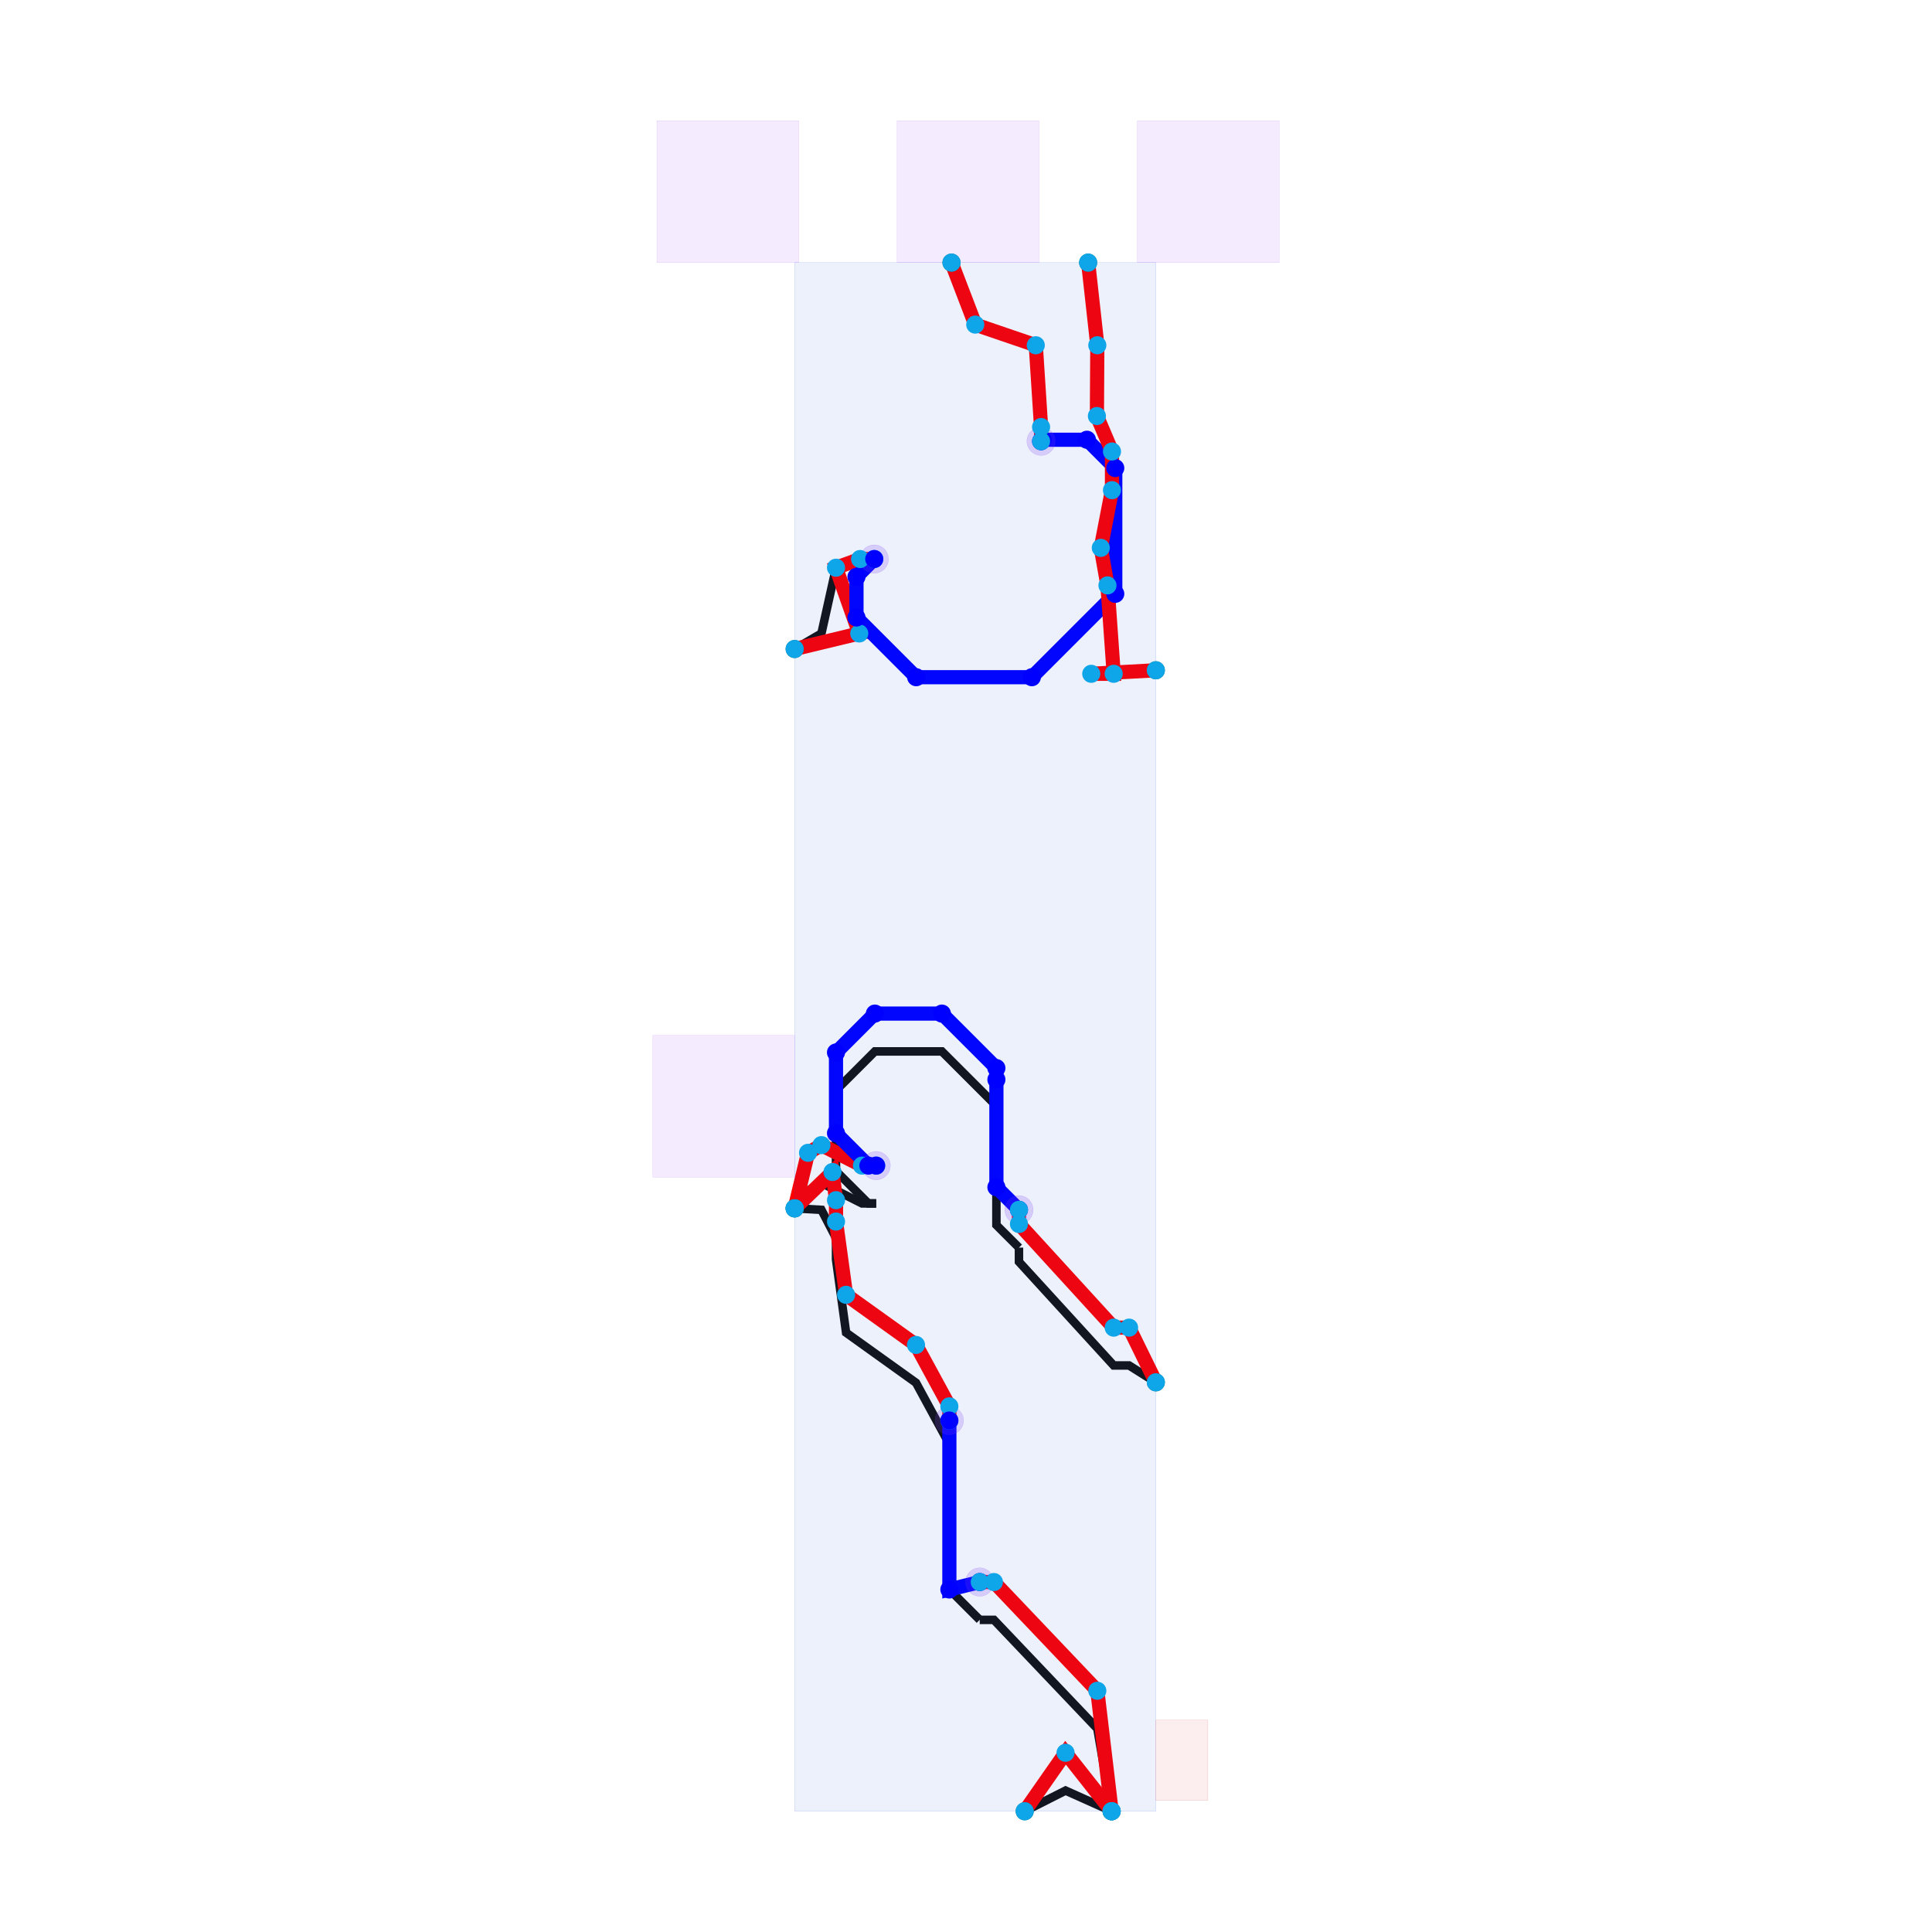
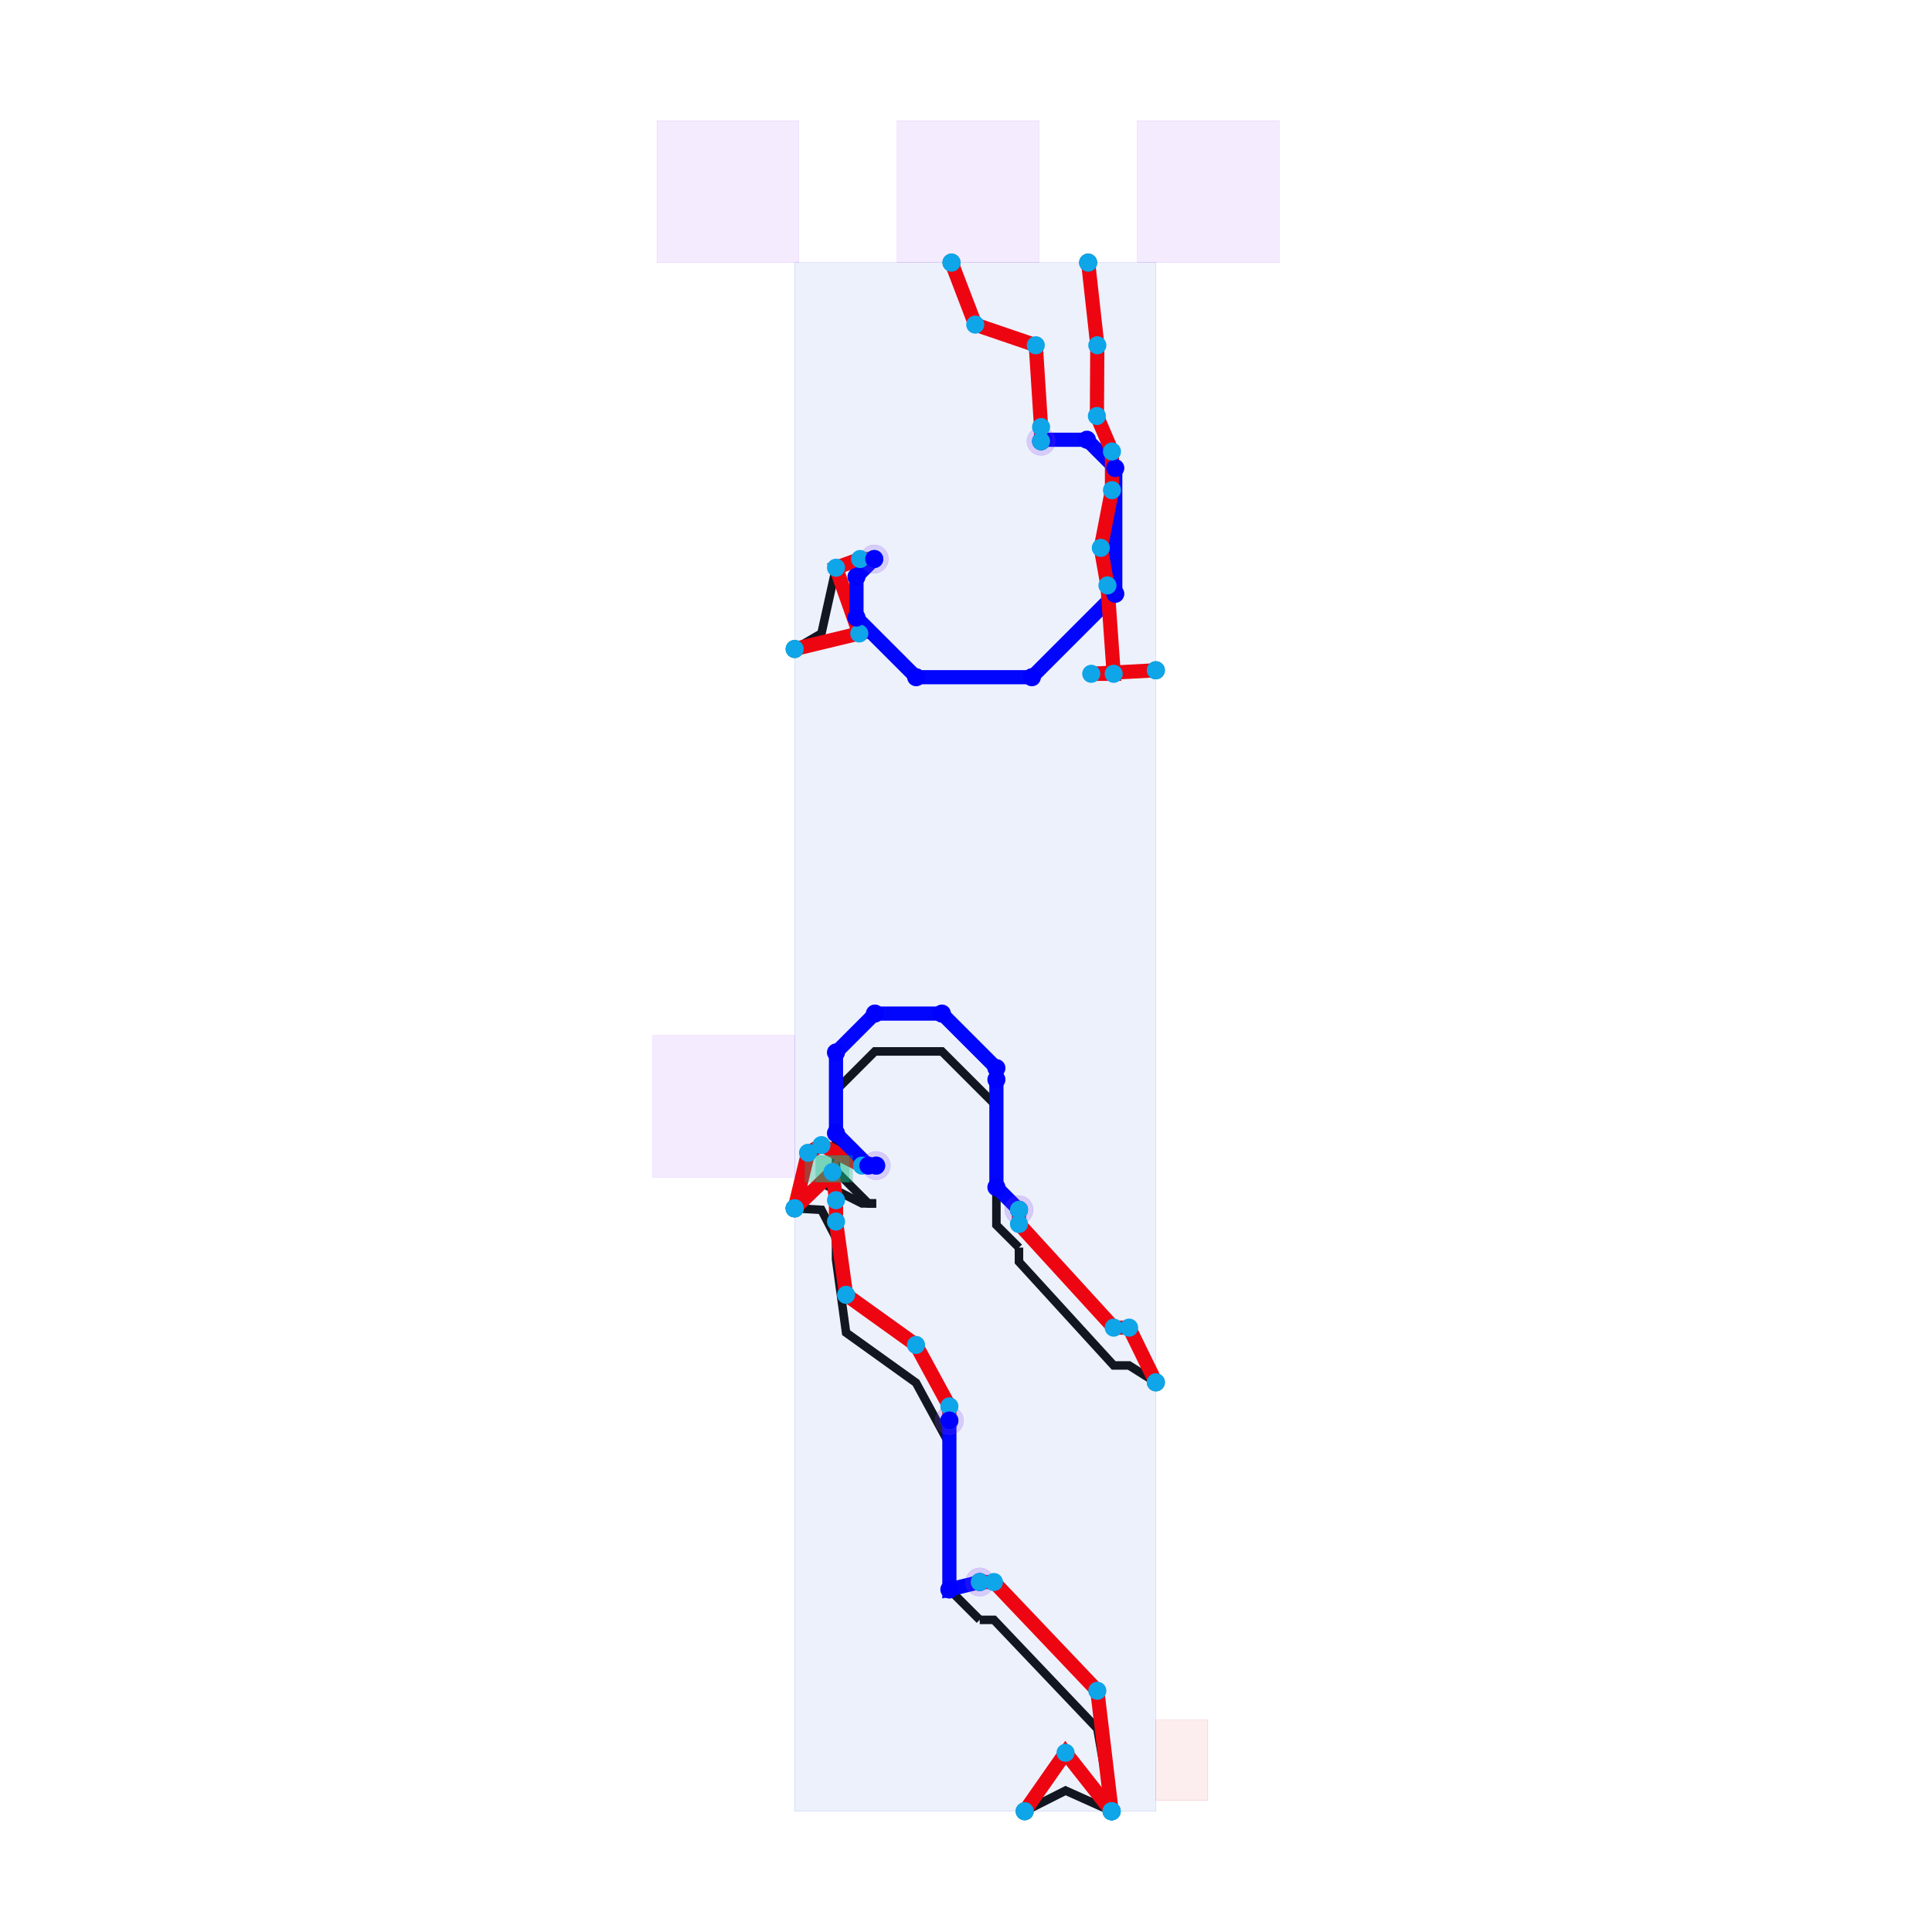
<svg xmlns="http://www.w3.org/2000/svg" width="640" height="640" viewBox="0 0 640 640">
  <rect width="100%" height="100%" fill="white" />
  <g>
    <polyline data-points="9.976725799387117,-0.8356499063598992 10.259665738752886,-0.6712706666666657 10.413998488752886,0.02386810000000139 10.668331238752888,0.11576100000000134 10.818331238752886,0.11576100000000134" data-type="line" data-label="original:source_net_10_mst2" points="263.244,214.991 272.108,209.841 276.943,188.063 284.911,185.185 289.61,185.185" fill="none" stroke="#111111" stroke-width="2.82" />
  </g>
  <g>
    <polyline data-points="10.818331238752886,0.11576100000000134 10.818331238752886,0.11576100000000134 10.630267238752888,-0.07230299999999867 10.630267238752888,-0.5027339999999987 11.261479238752887,-1.1339459999999986 12.484730238752887,-1.1339459999999986 13.366732238752887,-0.2519439999999986 13.366732238752887,1.0774840000000014 13.067144238752887,1.3770720000000014 12.598049238752887,1.3770720000000014 12.582202238752886,1.3612250000000015" data-type="line" data-label="original:source_net_10_mst2" points="289.61,185.185 289.61,185.185 283.718,191.076 283.718,204.561 303.493,224.336 341.816,224.336 369.448,196.704 369.448,155.055 360.063,145.669 345.366,145.669 344.87,146.166" fill="none" stroke="#111111" stroke-width="2.82" />
  </g>
  <g>
    <polyline data-points="12.582202238752886,1.3612250000000015 12.582202238752886,1.3612250000000015 12.582202238752888,1.5112250000000014 12.52624659859433,2.376036000000001 11.886218238752885,2.5945270000000007 11.635,3.25" data-type="line" data-label="original:source_net_10_mst2" points="344.87,146.166 344.87,146.166 344.87,141.467 343.117,114.373 323.066,107.528 315.195,86.993" fill="none" stroke="#111111" stroke-width="2.82" />
  </g>
  <g>
    <polyline data-points="9.976725799387117,-6.75 10.259665738752886,-6.765884 10.413998988752887,-7.0637641421622535 10.413998488752886,-7.2896678999999995 10.520465488752887,-8.0643806 11.259665738752886,-8.594268 11.612502238752887,-9.243642999999999 11.612502238752887,-9.393642999999999" data-type="line" data-label="original:source_net_17_mst2" points="263.244,400.28 272.108,400.777 276.943,410.11 276.943,417.187 280.278,441.458 303.437,458.058 314.491,478.402 314.491,483.102" fill="none" stroke="#111111" stroke-width="2.82" />
  </g>
  <g>
    <polyline data-points="11.612502238752887,-9.393642999999999 11.612502238752887,-9.393642999999999 11.612502238752887,-10.780154 11.933598238752888,-11.10125" data-type="line" data-label="original:source_net_17_mst2" points="314.491,483.102 314.491,483.102 314.491,526.539 324.55,536.599" fill="none" stroke="#111111" stroke-width="2.82" />
  </g>
  <g>
    <polyline data-points="11.933598238752888,-11.10125 11.933598238752888,-11.10125 12.083598238752888,-11.10125 13.17686759859433,-12.251036 13.32824855787278,-13.125" data-type="line" data-label="original:source_net_17_mst2" points="324.55,536.599 324.55,536.599 329.249,536.599 363.5,572.62 368.243,600" fill="none" stroke="#111111" stroke-width="2.82" />
  </g>
  <g>
    <polyline data-points="9.976725799387117,-6.75 10.118195769070002,-6.562730222222221 10.259665738752886,-6.481467711111111 10.688482238752886,-6.698178 10.838482238752887,-6.6981779999999995" data-type="line" data-label="original:source_net_8_mst2" points="263.244,400.28 267.676,394.413 272.108,391.867 285.542,398.656 290.242,398.656" fill="none" stroke="#111111" stroke-width="2.82" />
  </g>
  <g>
    <polyline data-points="10.838482238752887,-6.6981779999999995 10.838482238752887,-6.6981779999999995 10.756037238752887,-6.6981779999999995 10.413627238752888,-6.355767999999999 10.413627238752888,-5.501936 10.824849238752886,-5.090714 11.533441238752888,-5.090714 12.109848238752887,-5.667121 12.109848238752887,-5.788346 12.109848238752887,-6.92676 12.348422238752887,-7.165334" data-type="line" data-label="original:source_net_8_mst2" points="290.242,398.656 290.242,398.656 287.659,398.656 276.931,387.929 276.931,361.18 289.814,348.296 312.014,348.296 330.072,366.355 330.072,370.152 330.072,405.817 337.546,413.292" fill="none" stroke="#111111" stroke-width="2.82" />
  </g>
  <g>
    <polyline data-points="12.348422238752887,-7.165334 12.348422238752887,-7.165334 12.348422238752887,-7.315334 13.350114988752887,-8.4114291 13.512770738752886,-8.4114301 13.795710678118654,-8.58960001922232" data-type="line" data-label="original:source_net_8_mst2" points="337.546,413.292 337.546,413.292 337.546,417.991 368.928,452.33 374.023,452.33 382.888,457.912" fill="none" stroke="#111111" stroke-width="2.82" />
  </g>
  <g>
    <polyline data-points="13.08,3.25 13.17686759859433,2.376036000000001 13.172485488752887,1.6279542000000016 13.331907488752886,1.2525398000000014 13.331907488752886,0.8437101148723783 13.213751488752887,0.2337071000000014 13.284183113752887,-0.16322444999999863 13.350114988752887,-1.0978930999999987 13.512770738752886,-1.0978940999999987 13.795710678118654,-1.0606155300614697" data-type="line" data-label="original:source_net_10_mst1" points="360.465,86.993 363.5,114.373 363.363,137.81 368.357,149.571 368.357,162.379 364.656,181.489 366.862,193.925 368.928,223.207 374.023,223.207 382.888,222.039" fill="none" stroke="#111111" stroke-width="2.82" />
  </g>
  <g>
    <polyline data-points="12.409009742330268,-13.125 12.84096445843577,-12.906509 13.32824855787278,-13.125" data-type="line" data-label="original:source_net_17_mst1" points="339.444,600 352.977,593.155 368.243,600" fill="none" stroke="#111111" stroke-width="2.82" />
  </g>
  <g>
    <polyline data-points="9.976725799387117,-0.8356499063598992 10.659665738752887,-0.6712706666666657 10.413998488752886,0.02386810000000139 10.668331238752888,0.11576100000000134 10.818331238752886,0.11576100000000134" data-type="line" data-label="source_net_10_mst2" points="263.244,214.991 284.639,209.841 276.943,188.063 284.911,185.185 289.61,185.185" fill="none" stroke="#FF0000" stroke-width="4.699" />
  </g>
  <g>
    <polyline data-points="10.818331238752886,0.11576100000000134 10.818331238752886,0.11576100000000134 10.630267238752888,-0.07230299999999867 10.630267238752888,-0.5027339999999987 11.261479238752887,-1.1339459999999986 12.484730238752887,-1.1339459999999986 13.366732238752887,-0.2519439999999986 13.366732238752887,1.0774840000000014 13.067144238752887,1.3770720000000014 12.598049238752887,1.3770720000000014 12.582202238752886,1.3612250000000015" data-type="line" data-label="source_net_10_mst2" points="289.61,185.185 289.61,185.185 283.718,191.076 283.718,204.561 303.493,224.336 341.816,224.336 369.448,196.704 369.448,155.055 360.063,145.669 345.366,145.669 344.87,146.166" fill="none" stroke="#0000FF" stroke-width="4.699" />
  </g>
  <g>
    <polyline data-points="12.582202238752886,1.3612250000000015 12.582202238752886,1.3612250000000015 12.582202238752888,1.5112250000000014 12.52624659859433,2.376036000000001 11.886218238752885,2.5945270000000007 11.635,3.25" data-type="line" data-label="source_net_10_mst2" points="344.87,146.166 344.87,146.166 344.87,141.467 343.117,114.373 323.066,107.528 315.195,86.993" fill="none" stroke="#FF0000" stroke-width="4.699" />
  </g>
  <g>
    <polyline data-points="9.976725799387117,-6.75 10.376725799387117,-6.365883999999999 10.413998988752887,-6.663764142162253 10.413998488752886,-6.889667899999999 10.520465488752887,-7.664380599999999 11.259665738752886,-8.194268 11.612502238752887,-8.843642999999998 11.612502238752887,-8.993642999999999" data-type="line" data-label="source_net_17_mst2" points="263.244,400.28 275.775,388.246 276.943,397.578 276.943,404.655 280.278,428.926 303.437,445.527 314.491,465.871 314.491,470.57" fill="none" stroke="#FF0000" stroke-width="4.699" />
  </g>
  <g>
    <polyline data-points="11.612502238752887,-8.993642999999999 11.612502238752887,-8.993642999999999 11.612502238752887,-10.780154 11.933598238752888,-10.70125" data-type="line" data-label="source_net_17_mst2" points="314.491,470.57 314.491,470.57 314.491,526.539 324.55,524.067" fill="none" stroke="#0000FF" stroke-width="4.699" />
  </g>
  <g>
    <polyline data-points="11.933598238752888,-10.70125 11.933598238752888,-10.70125 12.083598238752888,-10.70125 13.17686759859433,-11.851035999999999 13.32824855787278,-13.125" data-type="line" data-label="source_net_17_mst2" points="324.55,524.067 324.55,524.067 329.249,524.067 363.5,560.088 368.243,600" fill="none" stroke="#FF0000" stroke-width="4.699" />
  </g>
  <g>
    <polyline data-points="9.976725799387117,-6.75 10.118195769070002,-6.162730222222221 10.259665738752886,-6.08146771111111 10.688482238752886,-6.298178 10.838482238752887,-6.298177999999999" data-type="line" data-label="source_net_8_mst2" points="263.244,400.28 267.676,381.881 272.108,379.335 285.542,386.125 290.242,386.125" fill="none" stroke="#FF0000" stroke-width="4.699" />
  </g>
  <g>
    <polyline data-points="10.838482238752887,-6.298177999999999 10.838482238752887,-6.298177999999999 10.756037238752887,-6.298177999999999 10.413627238752888,-5.955767999999999 10.413627238752888,-5.101935999999999 10.824849238752886,-4.690714 11.533441238752888,-4.690714 12.109848238752887,-5.2671209999999995 12.109848238752887,-5.388345999999999 12.109848238752887,-6.5267599999999995 12.348422238752887,-6.765333999999999" data-type="line" data-label="source_net_8_mst2" points="290.242,386.125 290.242,386.125 287.659,386.125 276.931,375.397 276.931,348.648 289.814,335.765 312.014,335.765 330.072,353.823 330.072,357.621 330.072,393.286 337.546,400.76" fill="none" stroke="#0000FF" stroke-width="4.699" />
  </g>
  <g>
    <polyline data-points="12.348422238752887,-6.765333999999999 12.348422238752887,-6.765333999999999 12.348422238752887,-6.915334 13.350114988752887,-8.011429099999999 13.512770738752886,-8.0114301 13.795710678118654,-8.58960001922232" data-type="line" data-label="source_net_8_mst2" points="337.546,400.76 337.546,400.76 337.546,405.459 368.928,439.799 374.023,439.799 382.888,457.912" fill="none" stroke="#FF0000" stroke-width="4.699" />
  </g>
  <g>
    <polyline data-points="13.08,3.25 13.17686759859433,2.376036000000001 13.172485488752887,1.6279542000000016 13.331907488752886,1.2525398000000014 13.331907488752886,0.8437101148723783 13.213751488752887,0.2337071000000014 13.284183113752887,-0.16322444999999863 13.350114988752887,-1.0978930999999987 13.112770738752886,-1.0978940999999987 13.795710678118654,-1.0606155300614697" data-type="line" data-label="source_net_10_mst1" points="360.465,86.993 363.5,114.373 363.363,137.81 368.357,149.571 368.357,162.379 364.656,181.489 366.862,193.925 368.928,223.207 361.492,223.207 382.888,222.039" fill="none" stroke="#FF0000" stroke-width="4.699" />
  </g>
  <g>
    <polyline data-points="12.409009742330268,-13.125 12.84096445843577,-12.506509 13.32824855787278,-13.125" data-type="line" data-label="source_net_17_mst1" points="339.444,600 352.977,580.623 368.243,600" fill="none" stroke="#FF0000" stroke-width="4.699" />
  </g>
  <g>
    <rect data-type="rect" data-label="cmn_4" data-x="11.886218238752885" data-y="-4.9375" x="263.244" y="86.993" width="119.644" height="513.007" fill="rgba(29, 78, 216, 0.08)" stroke="#1d4ed8" stroke-width="0.032" />
  </g>
  <g>
    <rect data-type="rect" data-label="obstacle:rect:0" data-x="14.070710678118655" data-y="-12.585786437626904" x="382.888" y="569.816" width="17.231" height="26.583" fill="rgba(220, 38, 38, 0.08)" stroke="#dc2626" stroke-width="0.032" />
  </g>
  <g>
    <rect data-type="rect" data-label="obstacle:oval:1" data-x="9.226725799387117" data-y="-5.671299812719798" x="216.251" y="342.989" width="46.993" height="46.993" fill="rgba(168, 85, 247, 0.12)" stroke="#a855f7" stroke-width="0.032" />
  </g>
  <g>
    <rect data-type="rect" data-label="obstacle:oval:2" data-x="14.35" data-y="4" x="376.756" y="40" width="46.993" height="46.993" fill="rgba(168, 85, 247, 0.12)" stroke="#a855f7" stroke-width="0.032" />
  </g>
  <g>
    <rect data-type="rect" data-label="obstacle:oval:3" data-x="11.81" data-y="4" x="297.181" y="40" width="46.993" height="46.993" fill="rgba(168, 85, 247, 0.12)" stroke="#a855f7" stroke-width="0.032" />
  </g>
  <g>
    <rect data-type="rect" data-label="obstacle:oval:4" data-x="9.27" data-y="4" x="217.607" y="40" width="46.993" height="46.993" fill="rgba(168, 85, 247, 0.12)" stroke="#a855f7" stroke-width="0.032" />
+   </g>
+   <g>
+     <rect data-type="rect" data-label="trace-violation:1:s0:2:s2:top" data-x="10.318195769070002" data-y="-6.332031" x="266.625" y="382.763" width="14.632" height="8.844" fill="rgba(16, 185, 129, 0.32)" stroke="#059669" stroke-width="0.032" />
+   </g>
+   <g>
+     <rect data-type="rect" data-label="trace-violation:1:s1:2:s2:top" data-x="10.395362394070002" data-y="-6.332031" x="270.293" y="382.763" width="12.133" height="8.844" fill="rgba(16, 185, 129, 0.32)" stroke="#059669" stroke-width="0.032" />
  </g>
  <circle data-type="circle" data-label="" data-x="10.818331238752886" data-y="0.11576100000000134" cx="289.61" cy="185.185" r="4.699" fill="rgba(124, 58, 237, 0.2)" stroke="#7c3aed" stroke-width="0.032" />
  <circle data-type="circle" data-label="" data-x="12.582202238752886" data-y="1.3612250000000015" cx="344.87" cy="146.166" r="4.699" fill="rgba(124, 58, 237, 0.2)" stroke="#7c3aed" stroke-width="0.032" />
  <circle data-type="circle" data-label="" data-x="11.612502238752887" data-y="-8.993642999999999" cx="314.491" cy="470.57" r="4.699" fill="rgba(124, 58, 237, 0.2)" stroke="#7c3aed" stroke-width="0.032" />
  <circle data-type="circle" data-label="" data-x="11.933598238752888" data-y="-10.70125" cx="324.55" cy="524.067" r="4.699" fill="rgba(124, 58, 237, 0.2)" stroke="#7c3aed" stroke-width="0.032" />
  <circle data-type="circle" data-label="" data-x="10.838482238752887" data-y="-6.298177999999999" cx="290.242" cy="386.125" r="4.699" fill="rgba(124, 58, 237, 0.2)" stroke="#7c3aed" stroke-width="0.032" />
  <circle data-type="circle" data-label="" data-x="12.348422238752887" data-y="-6.765333999999999" cx="337.546" cy="400.76" r="4.699" fill="rgba(124, 58, 237, 0.2)" stroke="#7c3aed" stroke-width="0.032" />
  <g>
    <circle data-type="point" data-label="source_net_10_mst2" data-x="9.976725799387117" data-y="-0.8356499063598992" cx="263.244" cy="214.991" r="3" fill="#0f766e" />
  </g>
  <g>
    <circle data-type="point" data-label="source_net_10_mst2" data-x="11.635" data-y="3.25" cx="315.195" cy="86.993" r="3" fill="#0f766e" />
  </g>
  <g>
    <circle data-type="point" data-label="source_net_17_mst2" data-x="9.976725799387117" data-y="-6.75" cx="263.244" cy="400.28" r="3" fill="#0f766e" />
  </g>
  <g>
    <circle data-type="point" data-label="source_net_17_mst2" data-x="13.32824855787278" data-y="-13.125" cx="368.243" cy="600" r="3" fill="#0f766e" />
  </g>
  <g>
    <circle data-type="point" data-label="source_net_8_mst2" data-x="9.976725799387117" data-y="-6.75" cx="263.244" cy="400.28" r="3" fill="#0f766e" />
  </g>
  <g>
    <circle data-type="point" data-label="source_net_8_mst2" data-x="13.795710678118656" data-y="-8.58960001922232" cx="382.888" cy="457.912" r="3" fill="#0f766e" />
  </g>
  <g>
    <circle data-type="point" data-label="source_net_10_mst1" data-x="13.08" data-y="3.25" cx="360.465" cy="86.993" r="3" fill="#0f766e" />
  </g>
  <g>
    <circle data-type="point" data-label="source_net_10_mst1" data-x="13.795710678118656" data-y="-1.0606155300614697" cx="382.888" cy="222.039" r="3" fill="#0f766e" />
  </g>
  <g>
    <circle data-type="point" data-label="source_net_17_mst1" data-x="12.409009742330268" data-y="-13.125" cx="339.444" cy="600" r="3" fill="#0f766e" />
  </g>
  <g>
    <circle data-type="point" data-label="source_net_17_mst1" data-x="13.32824855787278" data-y="-13.125" cx="368.243" cy="600" r="3" fill="#0f766e" />
  </g>
  <g>
    <circle data-type="point" data-label="" data-x="9.976725799387117" data-y="-0.8356499063598992" cx="263.244" cy="214.991" r="3" fill="#0ea5e9" />
  </g>
  <g>
    <circle data-type="point" data-label="" data-x="10.659665738752887" data-y="-0.6712706666666657" cx="284.639" cy="209.841" r="3" fill="#0ea5e9" />
  </g>
  <g>
    <circle data-type="point" data-label="" data-x="10.413998488752886" data-y="0.02386810000000139" cx="276.943" cy="188.063" r="3" fill="#0ea5e9" />
  </g>
  <g>
    <circle data-type="point" data-label="" data-x="10.668331238752888" data-y="0.11576100000000134" cx="284.911" cy="185.185" r="3" fill="#0ea5e9" />
  </g>
  <g>
    <circle data-type="point" data-label="" data-x="10.818331238752886" data-y="0.11576100000000134" cx="289.61" cy="185.185" r="3" fill="#0ea5e9" />
  </g>
  <g>
    <circle data-type="point" data-label="" data-x="10.818331238752886" data-y="0.11576100000000134" cx="289.61" cy="185.185" r="3" fill="#0000FF" />
  </g>
  <g>
    <circle data-type="point" data-label="" data-x="10.630267238752888" data-y="-0.07230299999999867" cx="283.718" cy="191.076" r="3" fill="#0000FF" />
  </g>
  <g>
    <circle data-type="point" data-label="" data-x="10.630267238752888" data-y="-0.5027339999999987" cx="283.718" cy="204.561" r="3" fill="#0000FF" />
  </g>
  <g>
    <circle data-type="point" data-label="" data-x="11.261479238752887" data-y="-1.1339459999999986" cx="303.493" cy="224.336" r="3" fill="#0000FF" />
  </g>
  <g>
    <circle data-type="point" data-label="" data-x="12.484730238752887" data-y="-1.1339459999999986" cx="341.816" cy="224.336" r="3" fill="#0000FF" />
  </g>
  <g>
    <circle data-type="point" data-label="" data-x="13.366732238752887" data-y="-0.2519439999999986" cx="369.448" cy="196.704" r="3" fill="#0000FF" />
  </g>
  <g>
    <circle data-type="point" data-label="" data-x="13.366732238752887" data-y="1.0774840000000014" cx="369.448" cy="155.055" r="3" fill="#0000FF" />
  </g>
  <g>
    <circle data-type="point" data-label="" data-x="13.067144238752887" data-y="1.3770720000000014" cx="360.063" cy="145.669" r="3" fill="#0000FF" />
  </g>
  <g>
    <circle data-type="point" data-label="" data-x="12.598049238752887" data-y="1.3770720000000014" cx="345.366" cy="145.669" r="3" fill="#0000FF" />
  </g>
  <g>
    <circle data-type="point" data-label="" data-x="12.582202238752886" data-y="1.3612250000000015" cx="344.87" cy="146.166" r="3" fill="#0000FF" />
  </g>
  <g>
    <circle data-type="point" data-label="" data-x="12.582202238752886" data-y="1.3612250000000015" cx="344.87" cy="146.166" r="3" fill="#0ea5e9" />
  </g>
  <g>
    <circle data-type="point" data-label="" data-x="12.582202238752888" data-y="1.5112250000000014" cx="344.87" cy="141.467" r="3" fill="#0ea5e9" />
  </g>
  <g>
    <circle data-type="point" data-label="" data-x="12.52624659859433" data-y="2.376036000000001" cx="343.117" cy="114.373" r="3" fill="#0ea5e9" />
  </g>
  <g>
    <circle data-type="point" data-label="" data-x="11.886218238752885" data-y="2.5945270000000007" cx="323.066" cy="107.528" r="3" fill="#0ea5e9" />
  </g>
  <g>
    <circle data-type="point" data-label="" data-x="11.635" data-y="3.25" cx="315.195" cy="86.993" r="3" fill="#0ea5e9" />
  </g>
  <g>
    <circle data-type="point" data-label="" data-x="9.976725799387117" data-y="-6.75" cx="263.244" cy="400.28" r="3" fill="#0ea5e9" />
  </g>
  <g>
    <circle data-type="point" data-label="" data-x="10.376725799387117" data-y="-6.365883999999999" cx="275.775" cy="388.246" r="3" fill="#0ea5e9" />
  </g>
  <g>
    <circle data-type="point" data-label="" data-x="10.413998988752887" data-y="-6.663764142162253" cx="276.943" cy="397.578" r="3" fill="#0ea5e9" />
  </g>
  <g>
    <circle data-type="point" data-label="" data-x="10.413998488752886" data-y="-6.889667899999999" cx="276.943" cy="404.655" r="3" fill="#0ea5e9" />
  </g>
  <g>
    <circle data-type="point" data-label="" data-x="10.520465488752887" data-y="-7.664380599999999" cx="280.278" cy="428.926" r="3" fill="#0ea5e9" />
  </g>
  <g>
    <circle data-type="point" data-label="" data-x="11.259665738752886" data-y="-8.194268" cx="303.437" cy="445.527" r="3" fill="#0ea5e9" />
  </g>
  <g>
    <circle data-type="point" data-label="" data-x="11.612502238752887" data-y="-8.843642999999998" cx="314.491" cy="465.871" r="3" fill="#0ea5e9" />
  </g>
  <g>
    <circle data-type="point" data-label="" data-x="11.612502238752887" data-y="-8.993642999999999" cx="314.491" cy="470.57" r="3" fill="#0ea5e9" />
  </g>
  <g>
    <circle data-type="point" data-label="" data-x="11.612502238752887" data-y="-8.993642999999999" cx="314.491" cy="470.57" r="3" fill="#0000FF" />
  </g>
  <g>
    <circle data-type="point" data-label="" data-x="11.612502238752887" data-y="-10.780154" cx="314.491" cy="526.539" r="3" fill="#0000FF" />
  </g>
  <g>
    <circle data-type="point" data-label="" data-x="11.933598238752888" data-y="-10.70125" cx="324.55" cy="524.067" r="3" fill="#0000FF" />
  </g>
  <g>
    <circle data-type="point" data-label="" data-x="11.933598238752888" data-y="-10.70125" cx="324.55" cy="524.067" r="3" fill="#0ea5e9" />
  </g>
  <g>
    <circle data-type="point" data-label="" data-x="12.083598238752888" data-y="-10.70125" cx="329.249" cy="524.067" r="3" fill="#0ea5e9" />
  </g>
  <g>
    <circle data-type="point" data-label="" data-x="13.17686759859433" data-y="-11.851035999999999" cx="363.5" cy="560.088" r="3" fill="#0ea5e9" />
  </g>
  <g>
    <circle data-type="point" data-label="" data-x="13.32824855787278" data-y="-13.125" cx="368.243" cy="600" r="3" fill="#0ea5e9" />
  </g>
  <g>
    <circle data-type="point" data-label="" data-x="9.976725799387117" data-y="-6.75" cx="263.244" cy="400.28" r="3" fill="#0ea5e9" />
  </g>
  <g>
    <circle data-type="point" data-label="" data-x="10.118195769070002" data-y="-6.162730222222221" cx="267.676" cy="381.881" r="3" fill="#0ea5e9" />
  </g>
  <g>
    <circle data-type="point" data-label="" data-x="10.259665738752886" data-y="-6.08146771111111" cx="272.108" cy="379.335" r="3" fill="#0ea5e9" />
  </g>
  <g>
    <circle data-type="point" data-label="" data-x="10.688482238752886" data-y="-6.298178" cx="285.542" cy="386.125" r="3" fill="#0ea5e9" />
  </g>
  <g>
    <circle data-type="point" data-label="" data-x="10.838482238752887" data-y="-6.298177999999999" cx="290.242" cy="386.125" r="3" fill="#0ea5e9" />
  </g>
  <g>
    <circle data-type="point" data-label="" data-x="10.838482238752887" data-y="-6.298177999999999" cx="290.242" cy="386.125" r="3" fill="#0000FF" />
  </g>
  <g>
    <circle data-type="point" data-label="" data-x="10.756037238752887" data-y="-6.298177999999999" cx="287.659" cy="386.125" r="3" fill="#0000FF" />
  </g>
  <g>
    <circle data-type="point" data-label="" data-x="10.413627238752888" data-y="-5.955767999999999" cx="276.931" cy="375.397" r="3" fill="#0000FF" />
  </g>
  <g>
    <circle data-type="point" data-label="" data-x="10.413627238752888" data-y="-5.101935999999999" cx="276.931" cy="348.648" r="3" fill="#0000FF" />
  </g>
  <g>
    <circle data-type="point" data-label="" data-x="10.824849238752886" data-y="-4.690714" cx="289.814" cy="335.765" r="3" fill="#0000FF" />
  </g>
  <g>
    <circle data-type="point" data-label="" data-x="11.533441238752888" data-y="-4.690714" cx="312.014" cy="335.765" r="3" fill="#0000FF" />
  </g>
  <g>
    <circle data-type="point" data-label="" data-x="12.109848238752887" data-y="-5.2671209999999995" cx="330.072" cy="353.823" r="3" fill="#0000FF" />
  </g>
  <g>
    <circle data-type="point" data-label="" data-x="12.109848238752887" data-y="-5.388345999999999" cx="330.072" cy="357.621" r="3" fill="#0000FF" />
  </g>
  <g>
    <circle data-type="point" data-label="" data-x="12.109848238752887" data-y="-6.5267599999999995" cx="330.072" cy="393.286" r="3" fill="#0000FF" />
  </g>
  <g>
    <circle data-type="point" data-label="" data-x="12.348422238752887" data-y="-6.765333999999999" cx="337.546" cy="400.76" r="3" fill="#0000FF" />
  </g>
  <g>
    <circle data-type="point" data-label="" data-x="12.348422238752887" data-y="-6.765333999999999" cx="337.546" cy="400.76" r="3" fill="#0ea5e9" />
  </g>
  <g>
    <circle data-type="point" data-label="" data-x="12.348422238752887" data-y="-6.915334" cx="337.546" cy="405.459" r="3" fill="#0ea5e9" />
  </g>
  <g>
    <circle data-type="point" data-label="" data-x="13.350114988752887" data-y="-8.011429099999999" cx="368.928" cy="439.799" r="3" fill="#0ea5e9" />
  </g>
  <g>
    <circle data-type="point" data-label="" data-x="13.512770738752886" data-y="-8.0114301" cx="374.023" cy="439.799" r="3" fill="#0ea5e9" />
  </g>
  <g>
    <circle data-type="point" data-label="" data-x="13.795710678118654" data-y="-8.58960001922232" cx="382.888" cy="457.912" r="3" fill="#0ea5e9" />
  </g>
  <g>
    <circle data-type="point" data-label="" data-x="13.08" data-y="3.25" cx="360.465" cy="86.993" r="3" fill="#0ea5e9" />
  </g>
  <g>
    <circle data-type="point" data-label="" data-x="13.17686759859433" data-y="2.376036000000001" cx="363.5" cy="114.373" r="3" fill="#0ea5e9" />
  </g>
  <g>
    <circle data-type="point" data-label="" data-x="13.172485488752887" data-y="1.6279542000000016" cx="363.363" cy="137.81" r="3" fill="#0ea5e9" />
  </g>
  <g>
    <circle data-type="point" data-label="" data-x="13.331907488752886" data-y="1.2525398000000014" cx="368.357" cy="149.571" r="3" fill="#0ea5e9" />
  </g>
  <g>
    <circle data-type="point" data-label="" data-x="13.331907488752886" data-y="0.8437101148723783" cx="368.357" cy="162.379" r="3" fill="#0ea5e9" />
  </g>
  <g>
    <circle data-type="point" data-label="" data-x="13.213751488752887" data-y="0.2337071000000014" cx="364.656" cy="181.489" r="3" fill="#0ea5e9" />
  </g>
  <g>
    <circle data-type="point" data-label="" data-x="13.284183113752887" data-y="-0.16322444999999863" cx="366.862" cy="193.925" r="3" fill="#0ea5e9" />
  </g>
  <g>
    <circle data-type="point" data-label="" data-x="13.350114988752887" data-y="-1.0978930999999987" cx="368.928" cy="223.207" r="3" fill="#0ea5e9" />
  </g>
  <g>
    <circle data-type="point" data-label="" data-x="13.112770738752886" data-y="-1.0978940999999987" cx="361.492" cy="223.207" r="3" fill="#0ea5e9" />
  </g>
  <g>
    <circle data-type="point" data-label="" data-x="13.795710678118654" data-y="-1.0606155300614697" cx="382.888" cy="222.039" r="3" fill="#0ea5e9" />
  </g>
  <g>
    <circle data-type="point" data-label="" data-x="12.409009742330268" data-y="-13.125" cx="339.444" cy="600" r="3" fill="#0ea5e9" />
  </g>
  <g>
    <circle data-type="point" data-label="" data-x="12.84096445843577" data-y="-12.506509" cx="352.977" cy="580.623" r="3" fill="#0ea5e9" />
  </g>
  <g>
    <circle data-type="point" data-label="" data-x="13.32824855787278" data-y="-13.125" cx="368.243" cy="600" r="3" fill="#0ea5e9" />
  </g>
  <g id="crosshair" style="display: none">
    <line id="crosshair-h" y1="0" y2="640" stroke="#666" stroke-width="0.5" />
    <line id="crosshair-v" x1="0" x2="640" stroke="#666" stroke-width="0.5" />
    <text id="coordinates" font-family="monospace" font-size="12" fill="#666" />
  </g>
</svg>
